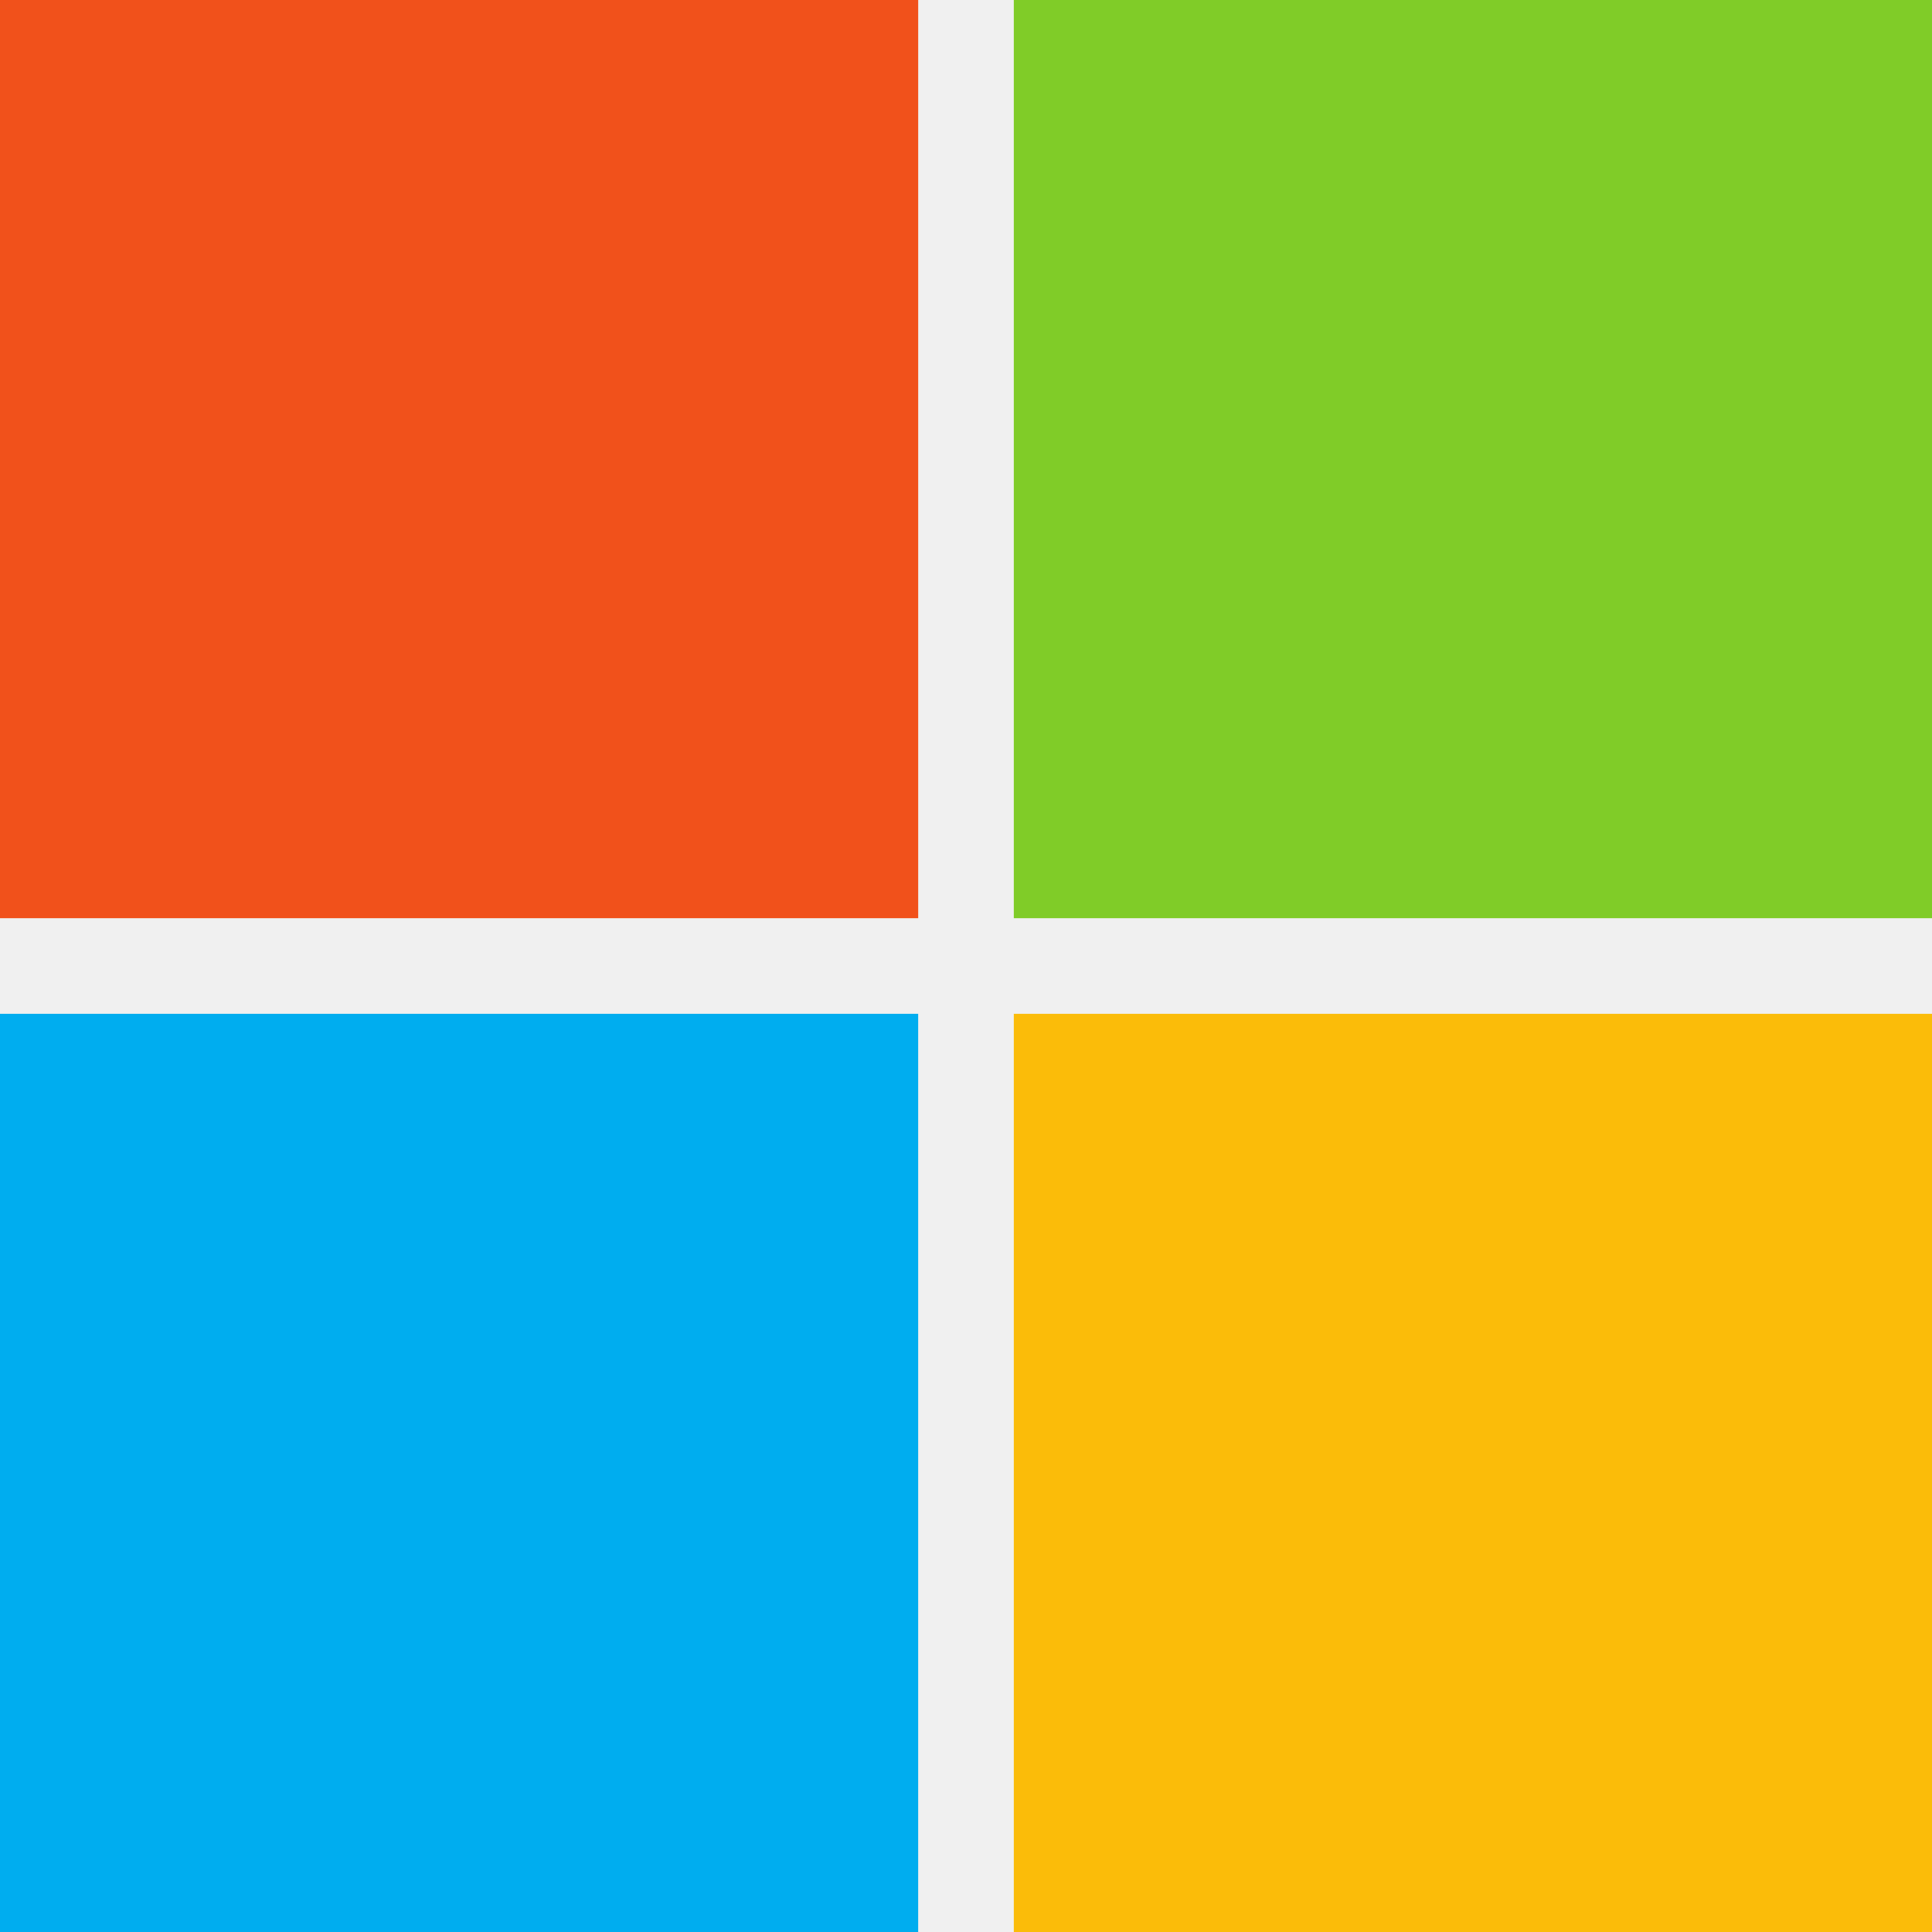
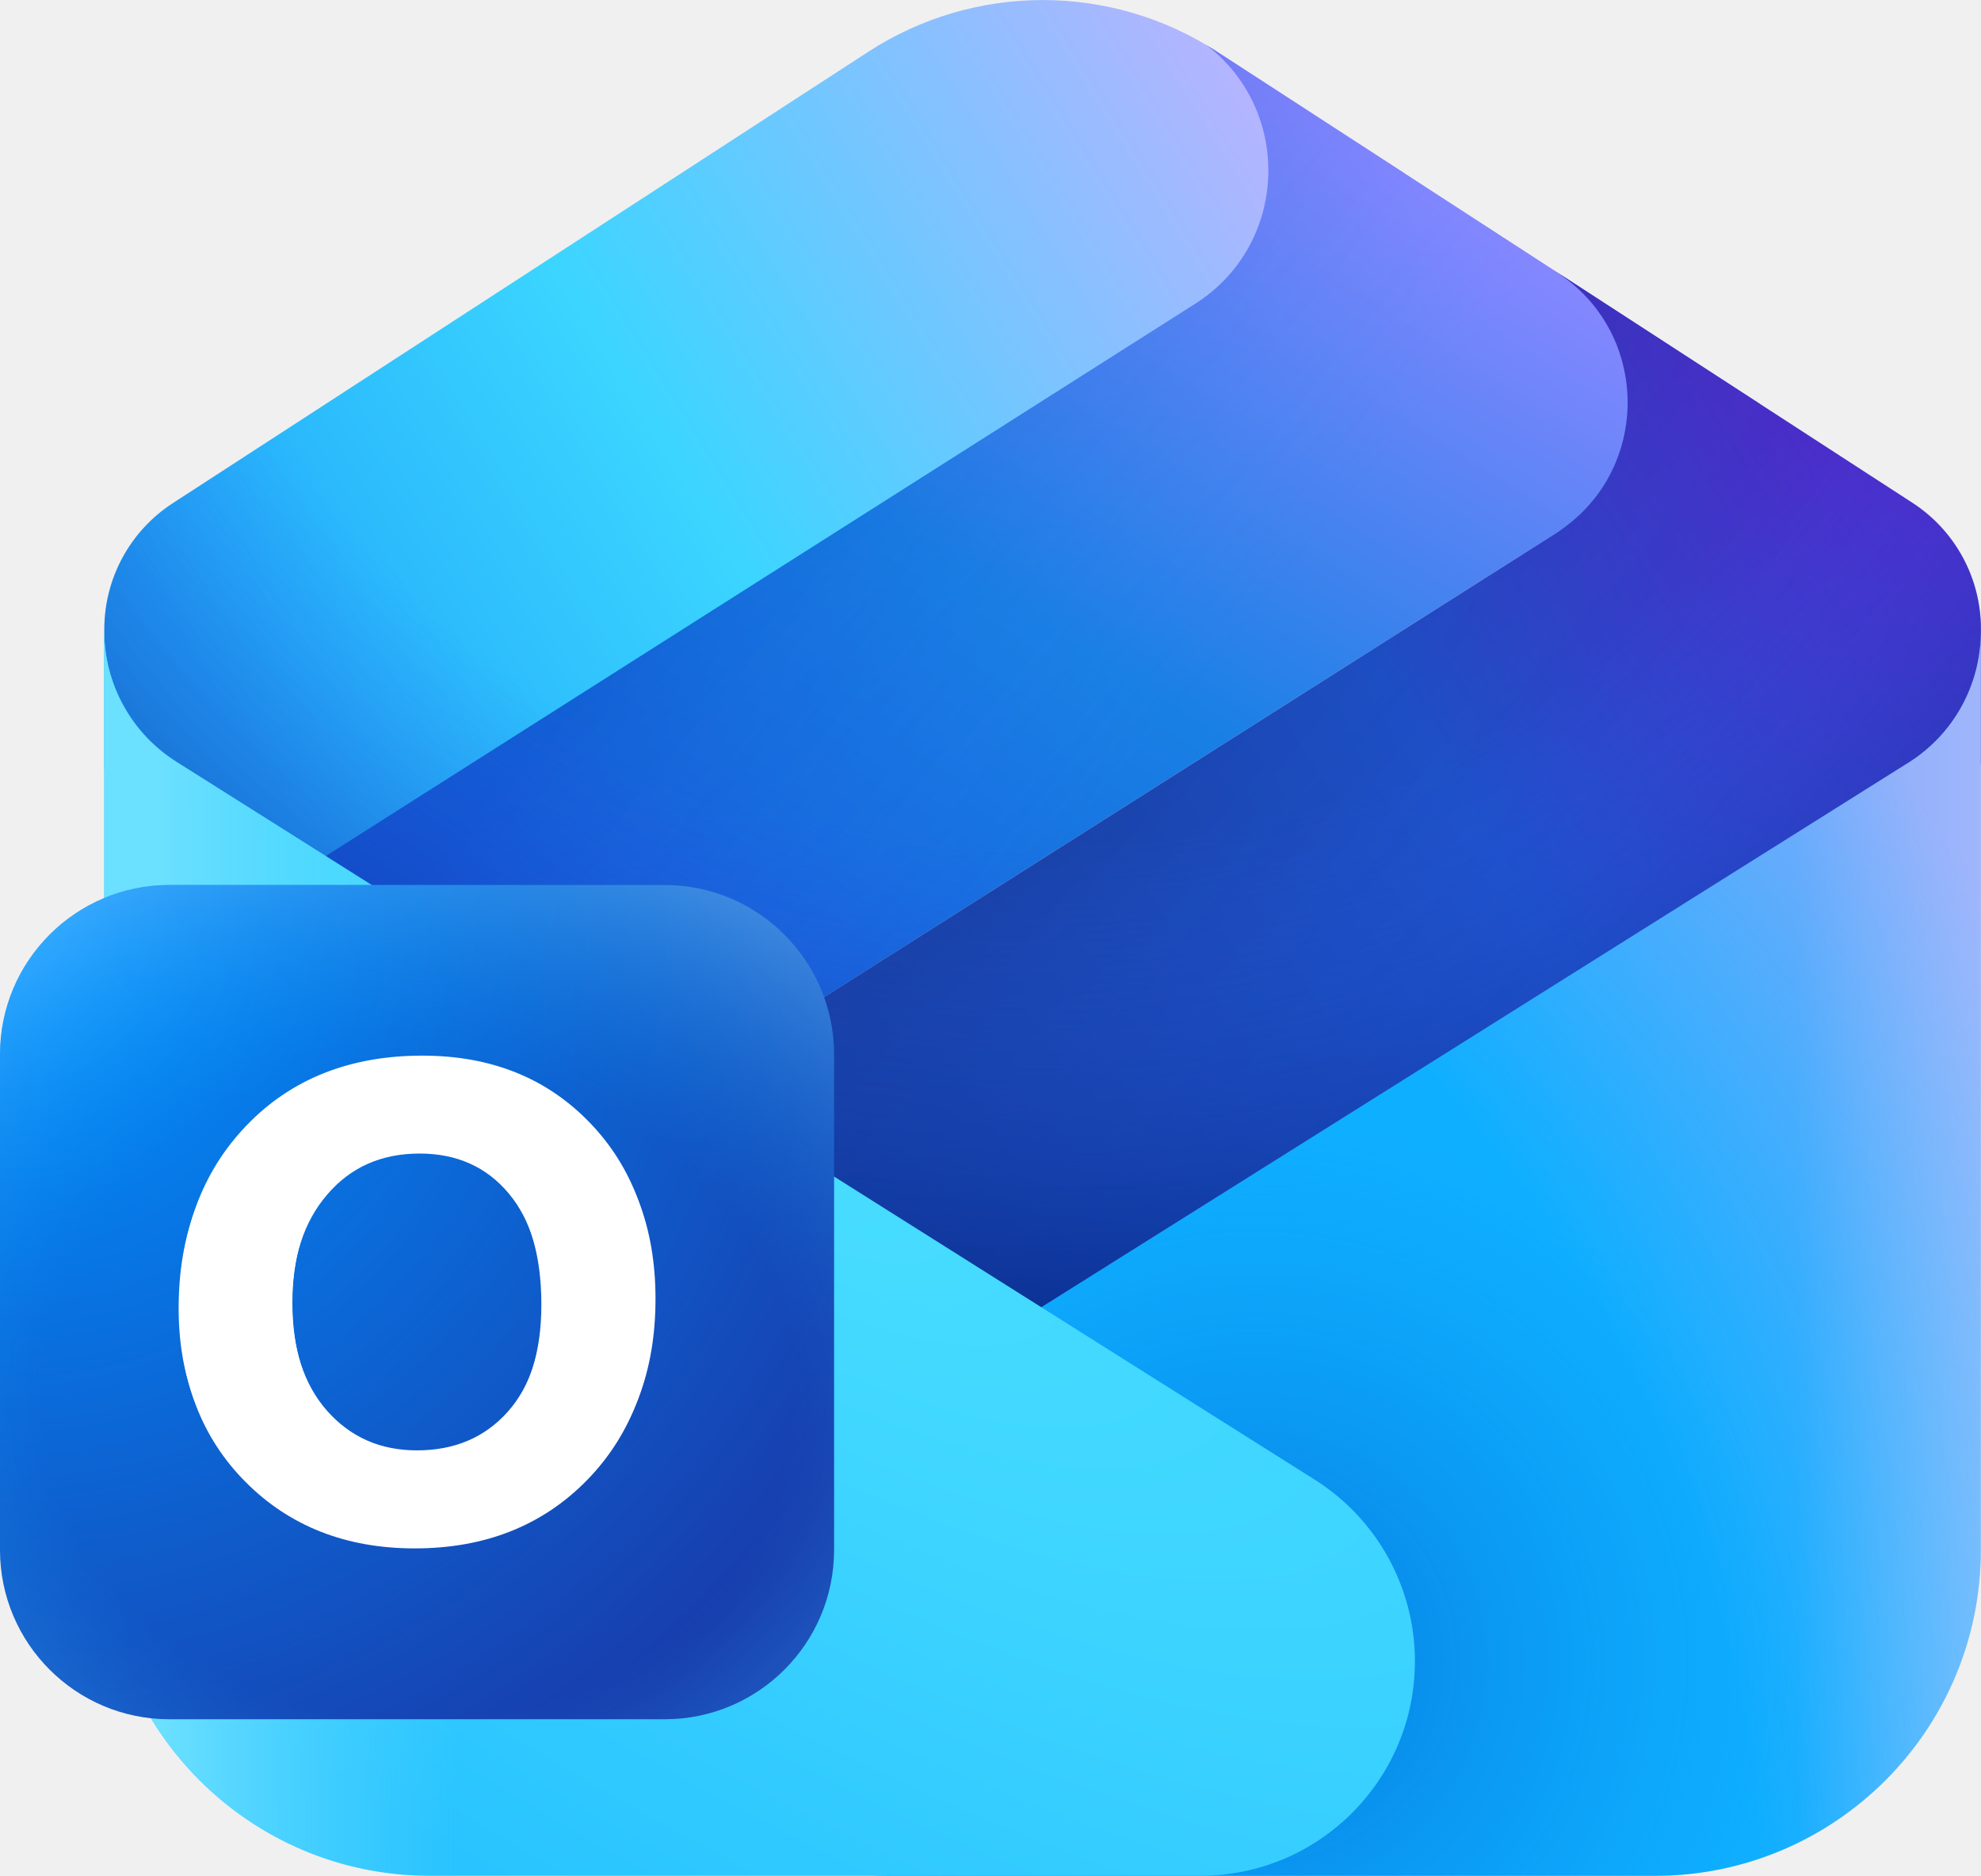
- <svg xmlns="http://www.w3.org/2000/svg" viewBox="0 0 256 256" width="256" height="256" preserveAspectRatio="xMidYMid">
-   <path fill="#F1511B" d="M121.666 121.666H0V0h121.666z" />
-   <path fill="#80CC28" d="M256 121.666H134.335V0H256z" />
-   <path fill="#00ADEF" d="M121.663 256.002H0V134.336h121.663z" />
-   <path fill="#FBBC09" d="M256 256.002H134.335V134.336H256z" />
+ <svg xmlns="http://www.w3.org/2000/svg" viewBox="60 90.4 570.02 539.67">
+   <defs>
+     <linearGradient id="a" x1="9.989" x2="30.932" y1="22.365" y2="9.375" gradientTransform="scale(15)" gradientUnits="userSpaceOnUse">
+       <stop offset="0" style="stop-color:#20a7fa;stop-opacity:1" />
+       <stop offset=".4" style="stop-color:#3bd5ff;stop-opacity:1" />
+       <stop offset="1" style="stop-color:#c4b0ff;stop-opacity:1" />
+     </linearGradient>
+     <linearGradient id="b" x1="17.197" x2="28.856" y1="26.794" y2="8.126" gradientTransform="scale(15)" gradientUnits="userSpaceOnUse">
+       <stop offset="0" style="stop-color:#165ad9;stop-opacity:1" />
+       <stop offset=".501" style="stop-color:#1880e5;stop-opacity:1" />
+       <stop offset="1" style="stop-color:#8587ff;stop-opacity:1" />
+     </linearGradient>
+     <linearGradient id="c" x1="25.701" x2="12.756" y1="27.048" y2="16.501" gradientTransform="scale(15)" gradientUnits="userSpaceOnUse">
+       <stop offset=".237" style="stop-color:#448aff;stop-opacity:0" />
+       <stop offset=".792" style="stop-color:#0032b1;stop-opacity:.2" />
+     </linearGradient>
+     <linearGradient id="d" x1="24.053" x2="44.51" y1="31.11" y2="18.018" gradientTransform="scale(15)" gradientUnits="userSpaceOnUse">
+       <stop offset="0" style="stop-color:#1a43a6;stop-opacity:1" />
+       <stop offset=".492" style="stop-color:#2052cb;stop-opacity:1" />
+       <stop offset="1" style="stop-color:#5f20cb;stop-opacity:1" />
+     </linearGradient>
+     <linearGradient id="e" x1="29.828" x2="17.397" y1="30.327" y2="19.571" gradientTransform="scale(15)" gradientUnits="userSpaceOnUse">
+       <stop offset="0" style="stop-color:#0045b9;stop-opacity:0" />
+       <stop offset=".67" style="stop-color:#0d1f69;stop-opacity:.2" />
+     </linearGradient>
+     <linearGradient id="g" x1="41.998" x2="23.852" y1="29.943" y2="29.943" gradientTransform="scale(15)" gradientUnits="userSpaceOnUse">
+       <stop offset="0" style="stop-color:#4dc4ff;stop-opacity:1" />
+       <stop offset=".196" style="stop-color:#0fafff;stop-opacity:1" />
+     </linearGradient>
+     <linearGradient id="k" x1="3.458" x2="20.929" y1="37.872" y2="37.86" gradientTransform="scale(15)" gradientUnits="userSpaceOnUse">
+       <stop offset=".206" style="stop-color:#6ce0ff;stop-opacity:1" />
+       <stop offset=".535" style="stop-color:#50d5ff;stop-opacity:0" />
+     </linearGradient>
+     <radialGradient id="f" cx="0" cy="0" r="1" fx="0" fy="0" gradientTransform="matrix(0 -405.0405 438.393 0 360.027 102.268)" gradientUnits="userSpaceOnUse">
+       <stop offset=".568" style="stop-color:#275ff0;stop-opacity:0" />
+       <stop offset=".992" style="stop-color:#002177;stop-opacity:1" />
+     </radialGradient>
+     <radialGradient id="h" cx="0" cy="0" r="1" fx="0" fy="0" gradientTransform="scale(173.58) rotate(-45 5.168 -1.292)" gradientUnits="userSpaceOnUse">
+       <stop offset=".259" style="stop-color:#0060d1;stop-opacity:.4" />
+       <stop offset=".908" style="stop-color:#0383f1;stop-opacity:0" />
+     </radialGradient>
+     <radialGradient id="i" cx="0" cy="0" r="1" fx="0" fy="0" gradientTransform="matrix(357.407 -468.4459 423.5946 323.1871 159.471 697.08)" gradientUnits="userSpaceOnUse">
+       <stop offset=".732" style="stop-color:#f4a7f7;stop-opacity:0" />
+       <stop offset="1" style="stop-color:#f4a7f7;stop-opacity:.502" />
+     </radialGradient>
+     <radialGradient id="j" cx="0" cy="0" r="1" fx="0" fy="0" gradientTransform="matrix(-170.8609 259.7254 -674.0181 -443.4042 278.562 412.979)" gradientUnits="userSpaceOnUse">
+       <stop offset="0" style="stop-color:#49deff;stop-opacity:1" />
+       <stop offset=".724" style="stop-color:#29c3ff;stop-opacity:1" />
+     </radialGradient>
+     <radialGradient id="l" cx="0" cy="0" r="1" fx="0" fy="0" gradientTransform="rotate(46.924 -378.504 245.25) scale(315.927)" gradientUnits="userSpaceOnUse">
+       <stop offset=".039" style="stop-color:#0091ff;stop-opacity:1" />
+       <stop offset=".919" style="stop-color:#183dad;stop-opacity:1" />
+     </radialGradient>
+     <radialGradient id="m" cx="0" cy="0" r="1" fx="0" fy="0" gradientTransform="matrix(0 168 -193.782 0 180 491.159)" gradientUnits="userSpaceOnUse">
+       <stop offset=".558" style="stop-color:#0fa5f7;stop-opacity:0" />
+       <stop offset="1" style="stop-color:#74c6ff;stop-opacity:.502" />
+     </radialGradient>
+   </defs>
+   <path d="m463.984 140.145-344.347 218.27-29.614-46.72v-40.257a43.26 43.26 0 0 1 19.72-36.293L309.91 105.258c30.496-19.79 69.777-19.793 100.277-.008Zm0 0" style="stroke:none;fill-rule:nonzero;fill:url(#a)" />
+   <path d="M407.102 103.34a91.293 91.293 0 0 1 3.082 1.914l156.214 101.332-387.336 245.52-59.437-93.77L403.895 177.8c26.925-17.102 28.105-55.57 3.207-74.461Zm0 0" style="stroke:none;fill-rule:nonzero;fill:url(#b)" />
+   <path d="M407.102 103.34a91.293 91.293 0 0 1 3.082 1.914l156.214 101.332-387.336 245.52-59.437-93.77L403.895 177.8c26.925-17.102 28.105-55.57 3.207-74.461Zm0 0" style="stroke:none;fill-rule:nonzero;fill:url(#c)" />
+   <path d="M333.602 498.988 179.066 452.11 507.63 243.836c27.672-17.54 27.601-57.938-.133-75.379l-1.48-.93 4.261 2.649 99.996 64.867a43.263 43.263 0 0 1 19.723 36.3v38.962Zm0 0" style="stroke:none;fill-rule:nonzero;fill:url(#d)" />
+   <path d="M333.602 498.988 179.066 452.11 507.63 243.836c27.672-17.54 27.601-57.938-.133-75.379l-1.48-.93 4.261 2.649 99.996 64.867a43.263 43.263 0 0 1 19.723 36.3v38.962Zm0 0" style="stroke:none;fill-rule:nonzero;fill:url(#e)" />
+   <path d="M410.188 105.25c-30.5-19.785-69.782-19.781-100.282.008L109.742 235.145a43.26 43.26 0 0 0-19.719 36.292v1.97a44.479 44.479 0 0 0 20.735 36.16l248.887 156.91L609.16 309.805a44.468 44.468 0 0 0 20.824-37.664v38.168l.008-38.965c0-14.66-7.426-28.32-19.722-36.301Zm0 0" style="stroke:none;fill-rule:nonzero;fill:url(#f)" />
+   <path d="M315.77 630.05h220.449c51.777 0 93.75-41.972 93.75-93.75V272.14c0 15.301-7.864 29.528-20.82 37.665l-327.907 205.89a60.712 60.712 0 0 0-28.422 51.414c.004 34.762 28.184 62.942 62.95 62.942Zm0 0" style="stroke:none;fill-rule:nonzero;fill:url(#g)" />
+   <path d="M315.77 630.05h220.449c51.777 0 93.75-41.972 93.75-93.75V272.14c0 15.301-7.864 29.528-20.82 37.665l-327.907 205.89a60.712 60.712 0 0 0-28.422 51.414c.004 34.762 28.184 62.942 62.95 62.942Zm0 0" style="stroke:none;fill-rule:nonzero;fill:url(#h)" />
+   <path d="M315.77 630.05h220.449c51.777 0 93.75-41.972 93.75-93.75V272.14c0 15.301-7.864 29.528-20.82 37.665l-327.907 205.89a60.712 60.712 0 0 0-28.422 51.414c.004 34.762 28.184 62.942 62.95 62.942Zm0 0" style="stroke:none;fill-rule:nonzero;fill:url(#i)" />
+   <path d="M405.402 630.035H183.738c-51.777 0-93.75-41.972-93.75-93.75v-264.34a44.473 44.473 0 0 0 20.754 37.621l327.582 206.52a61.737 61.737 0 0 1 28.809 52.226c-.004 34.09-27.64 61.723-61.73 61.723Zm0 0" style="stroke:none;fill-rule:nonzero;fill:url(#j)" />
+   <path d="M405.402 630.035H183.738c-51.777 0-93.75-41.972-93.75-93.75v-264.34a44.473 44.473 0 0 0 20.754 37.621l327.582 206.52a61.737 61.737 0 0 1 28.809 52.226c-.004 34.09-27.64 61.723-61.73 61.723Zm0 0" style="stroke:none;fill-rule:nonzero;fill:url(#k)" />
+   <path d="M108.75 345h142.5c26.926 0 48.75 21.824 48.75 48.75v142.5c0 26.926-21.824 48.75-48.75 48.75h-142.5C81.824 585 60 563.176 60 536.25v-142.5C60 366.824 81.824 345 108.75 345Zm0 0" style="stroke:none;fill-rule:nonzero;fill:url(#l)" />
+   <path d="M108.75 345h142.5c26.926 0 48.75 21.824 48.75 48.75v142.5c0 26.926-21.824 48.75-48.75 48.75h-142.5C81.824 585 60 563.176 60 536.25v-142.5C60 366.824 81.824 345 108.75 345Zm0 0" style="stroke:none;fill-rule:nonzero;fill:url(#m)" />
+   <path d="M179.387 534c-19.848 0-36.137-6.21-48.875-18.625-12.739-12.414-19.11-28.617-19.11-48.605 0-21.11 6.465-38.18 19.395-51.22C143.73 402.517 160.66 396 181.594 396c19.781 0 35.879 6.238 48.297 18.715 12.484 12.476 18.726 28.93 18.726 49.351 0 20.985-6.469 37.899-19.398 50.75C216.352 527.606 199.742 534 179.387 534Zm.574-26.352c10.816 0 19.523-3.695 26.117-11.082 6.594-7.386 9.89-17.664 9.89-30.824 0-13.719-3.202-24.394-9.6-32.031-6.403-7.637-14.95-11.453-25.638-11.453-11.011 0-19.878 3.941-26.597 11.824-6.723 7.824-10.082 18.191-10.082 31.102 0 13.101 3.36 23.468 10.082 31.101 6.719 7.574 15.328 11.363 25.828 11.363Zm0 0" style="stroke:none;fill-rule:nonzero;fill:#fff;fill-opacity:1" />
+   <path d="M179.332 535.848c-19.77 0-36-6.375-48.691-19.13-12.688-12.753-19.036-29.398-19.036-49.929 0-21.684 6.442-39.219 19.325-52.61 12.882-13.394 29.75-20.09 50.601-20.09 19.703 0 35.742 6.411 48.114 19.227 12.437 12.82 18.652 29.72 18.652 50.7 0 21.55-6.442 38.93-19.32 52.129-12.82 13.136-29.368 19.703-49.645 19.703Zm.57-27.067c10.778 0 19.453-3.797 26.02-11.383 6.57-7.59 9.851-18.144 9.851-31.664 0-14.093-3.187-25.058-9.562-32.902-6.379-7.844-14.89-11.766-25.54-11.766-10.972 0-19.804 4.047-26.5 12.149-6.694 8.031-10.042 18.683-10.042 31.945 0 13.457 3.348 24.106 10.043 31.95 6.695 7.78 15.273 11.671 25.73 11.671Zm0 0" style="stroke:none;fill-rule:nonzero;fill:#fff;fill-opacity:1" />
</svg>
